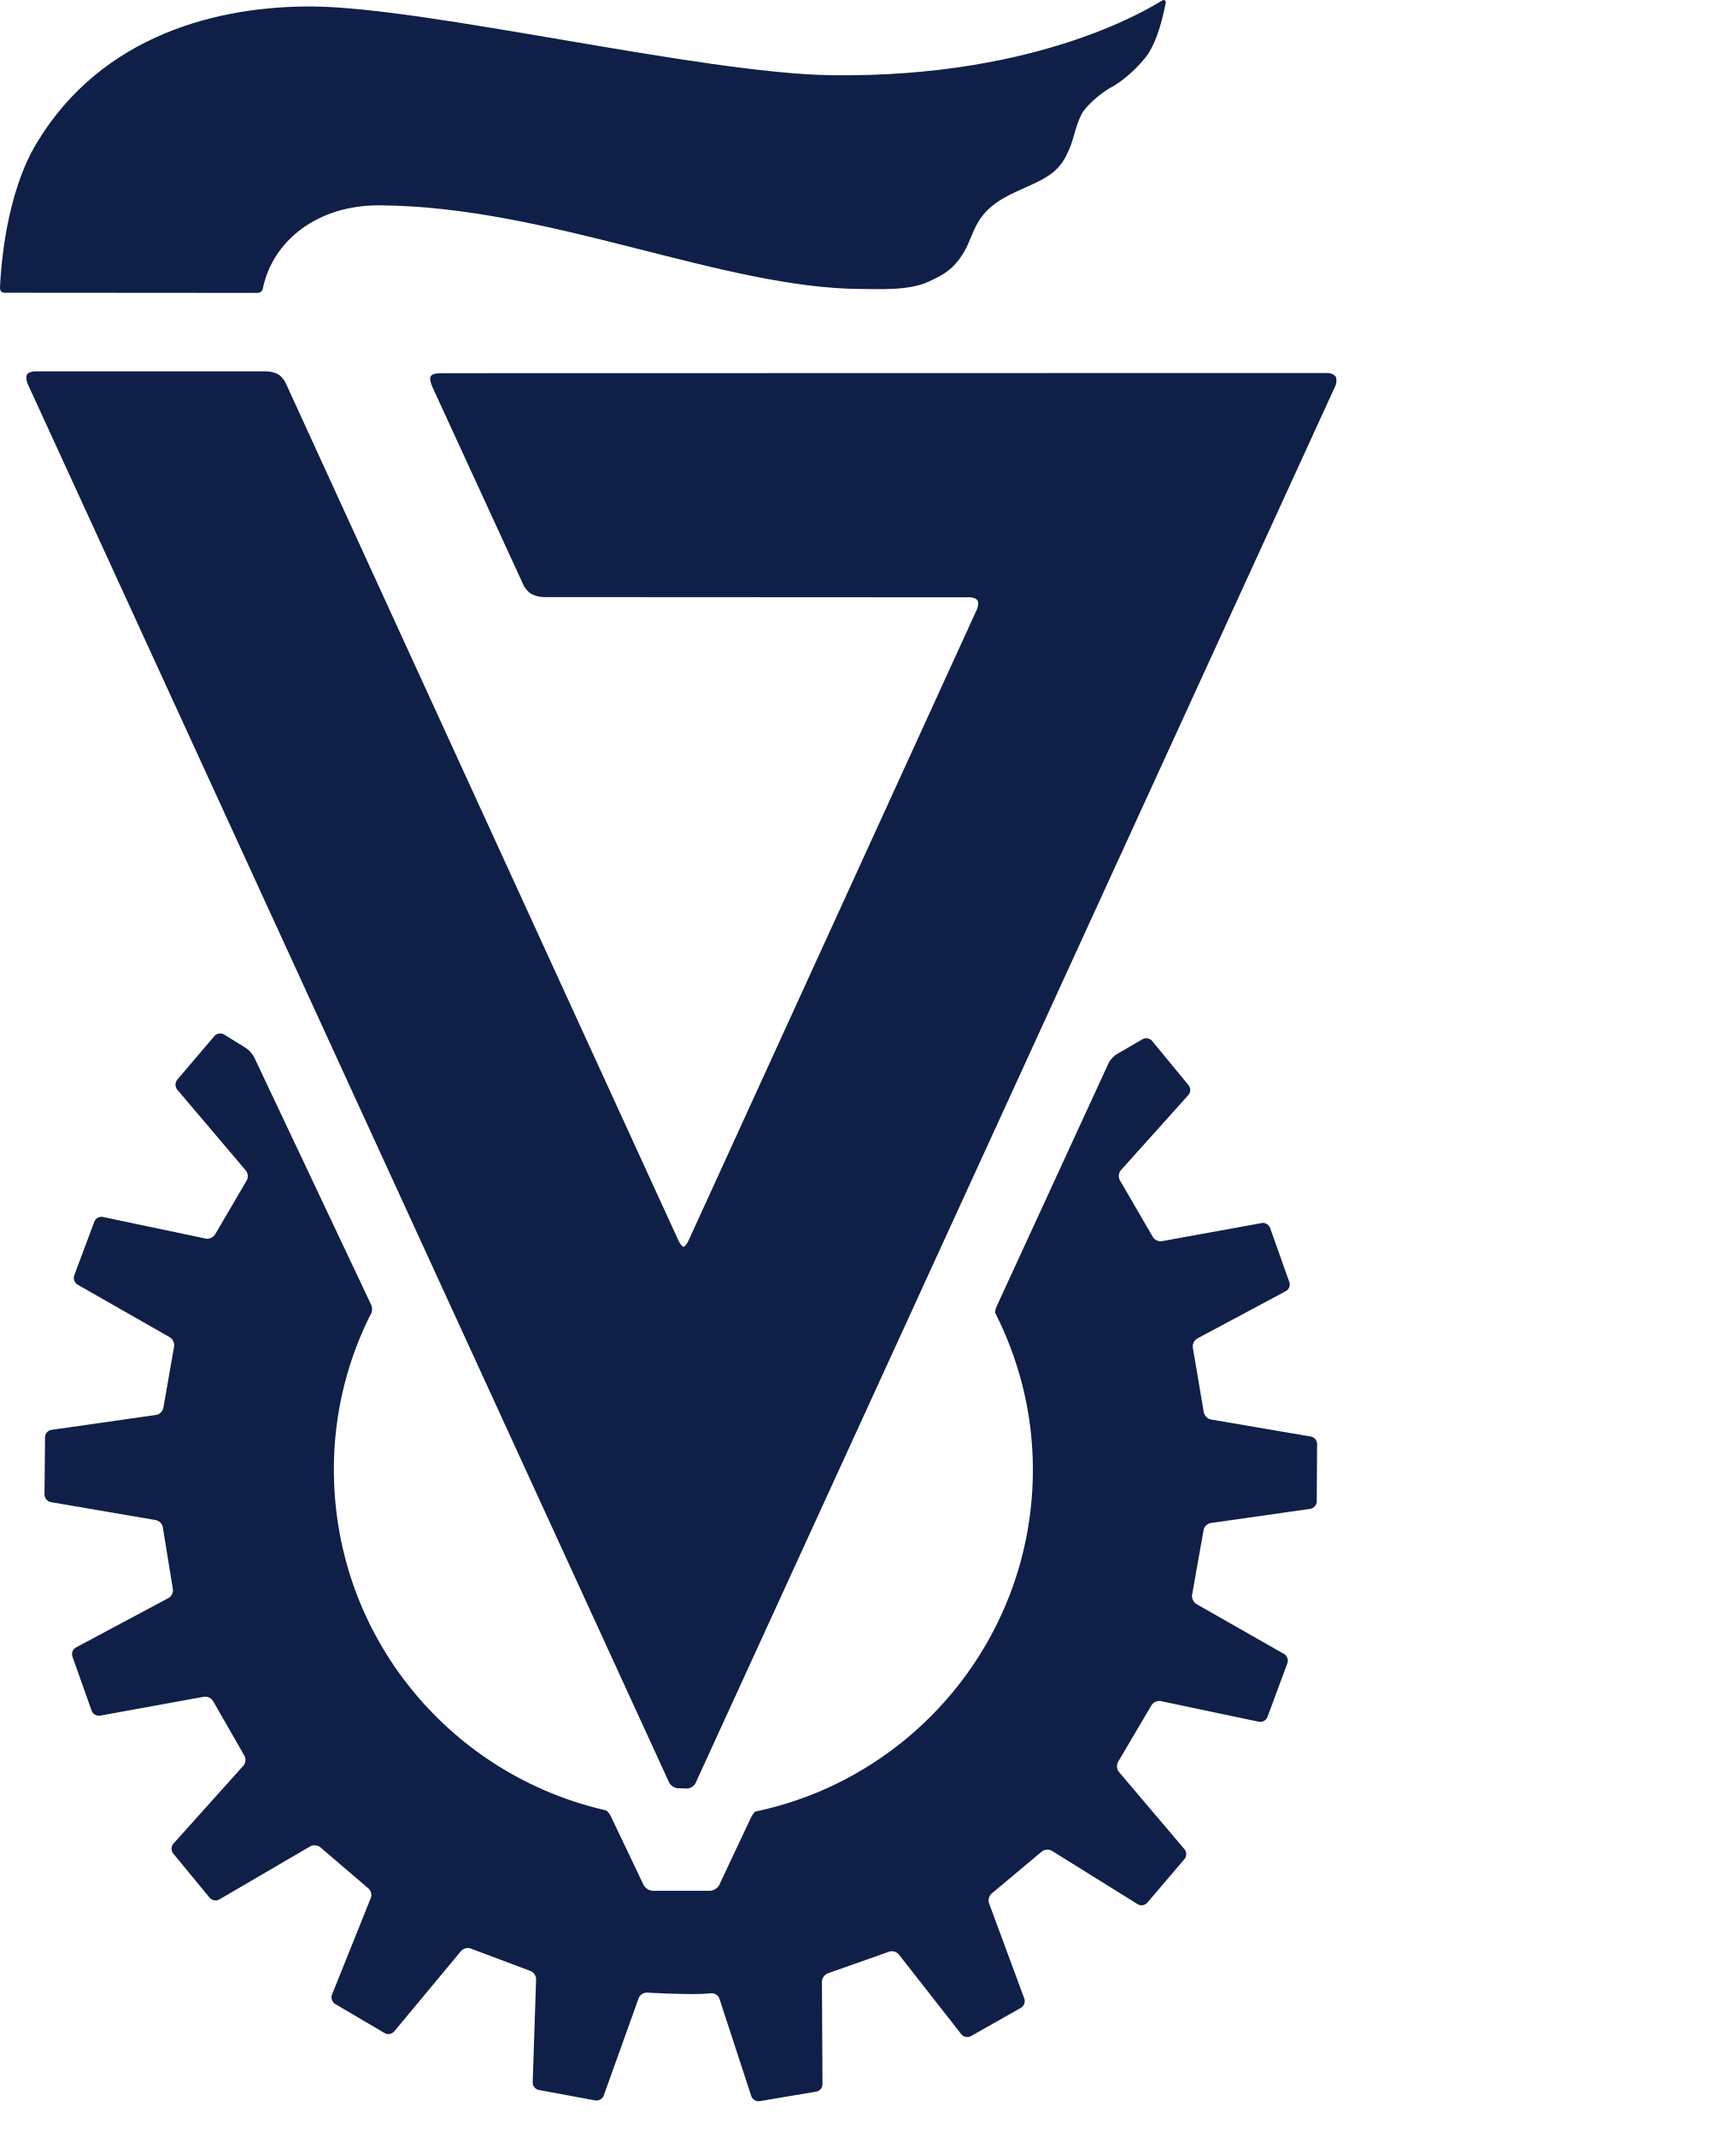
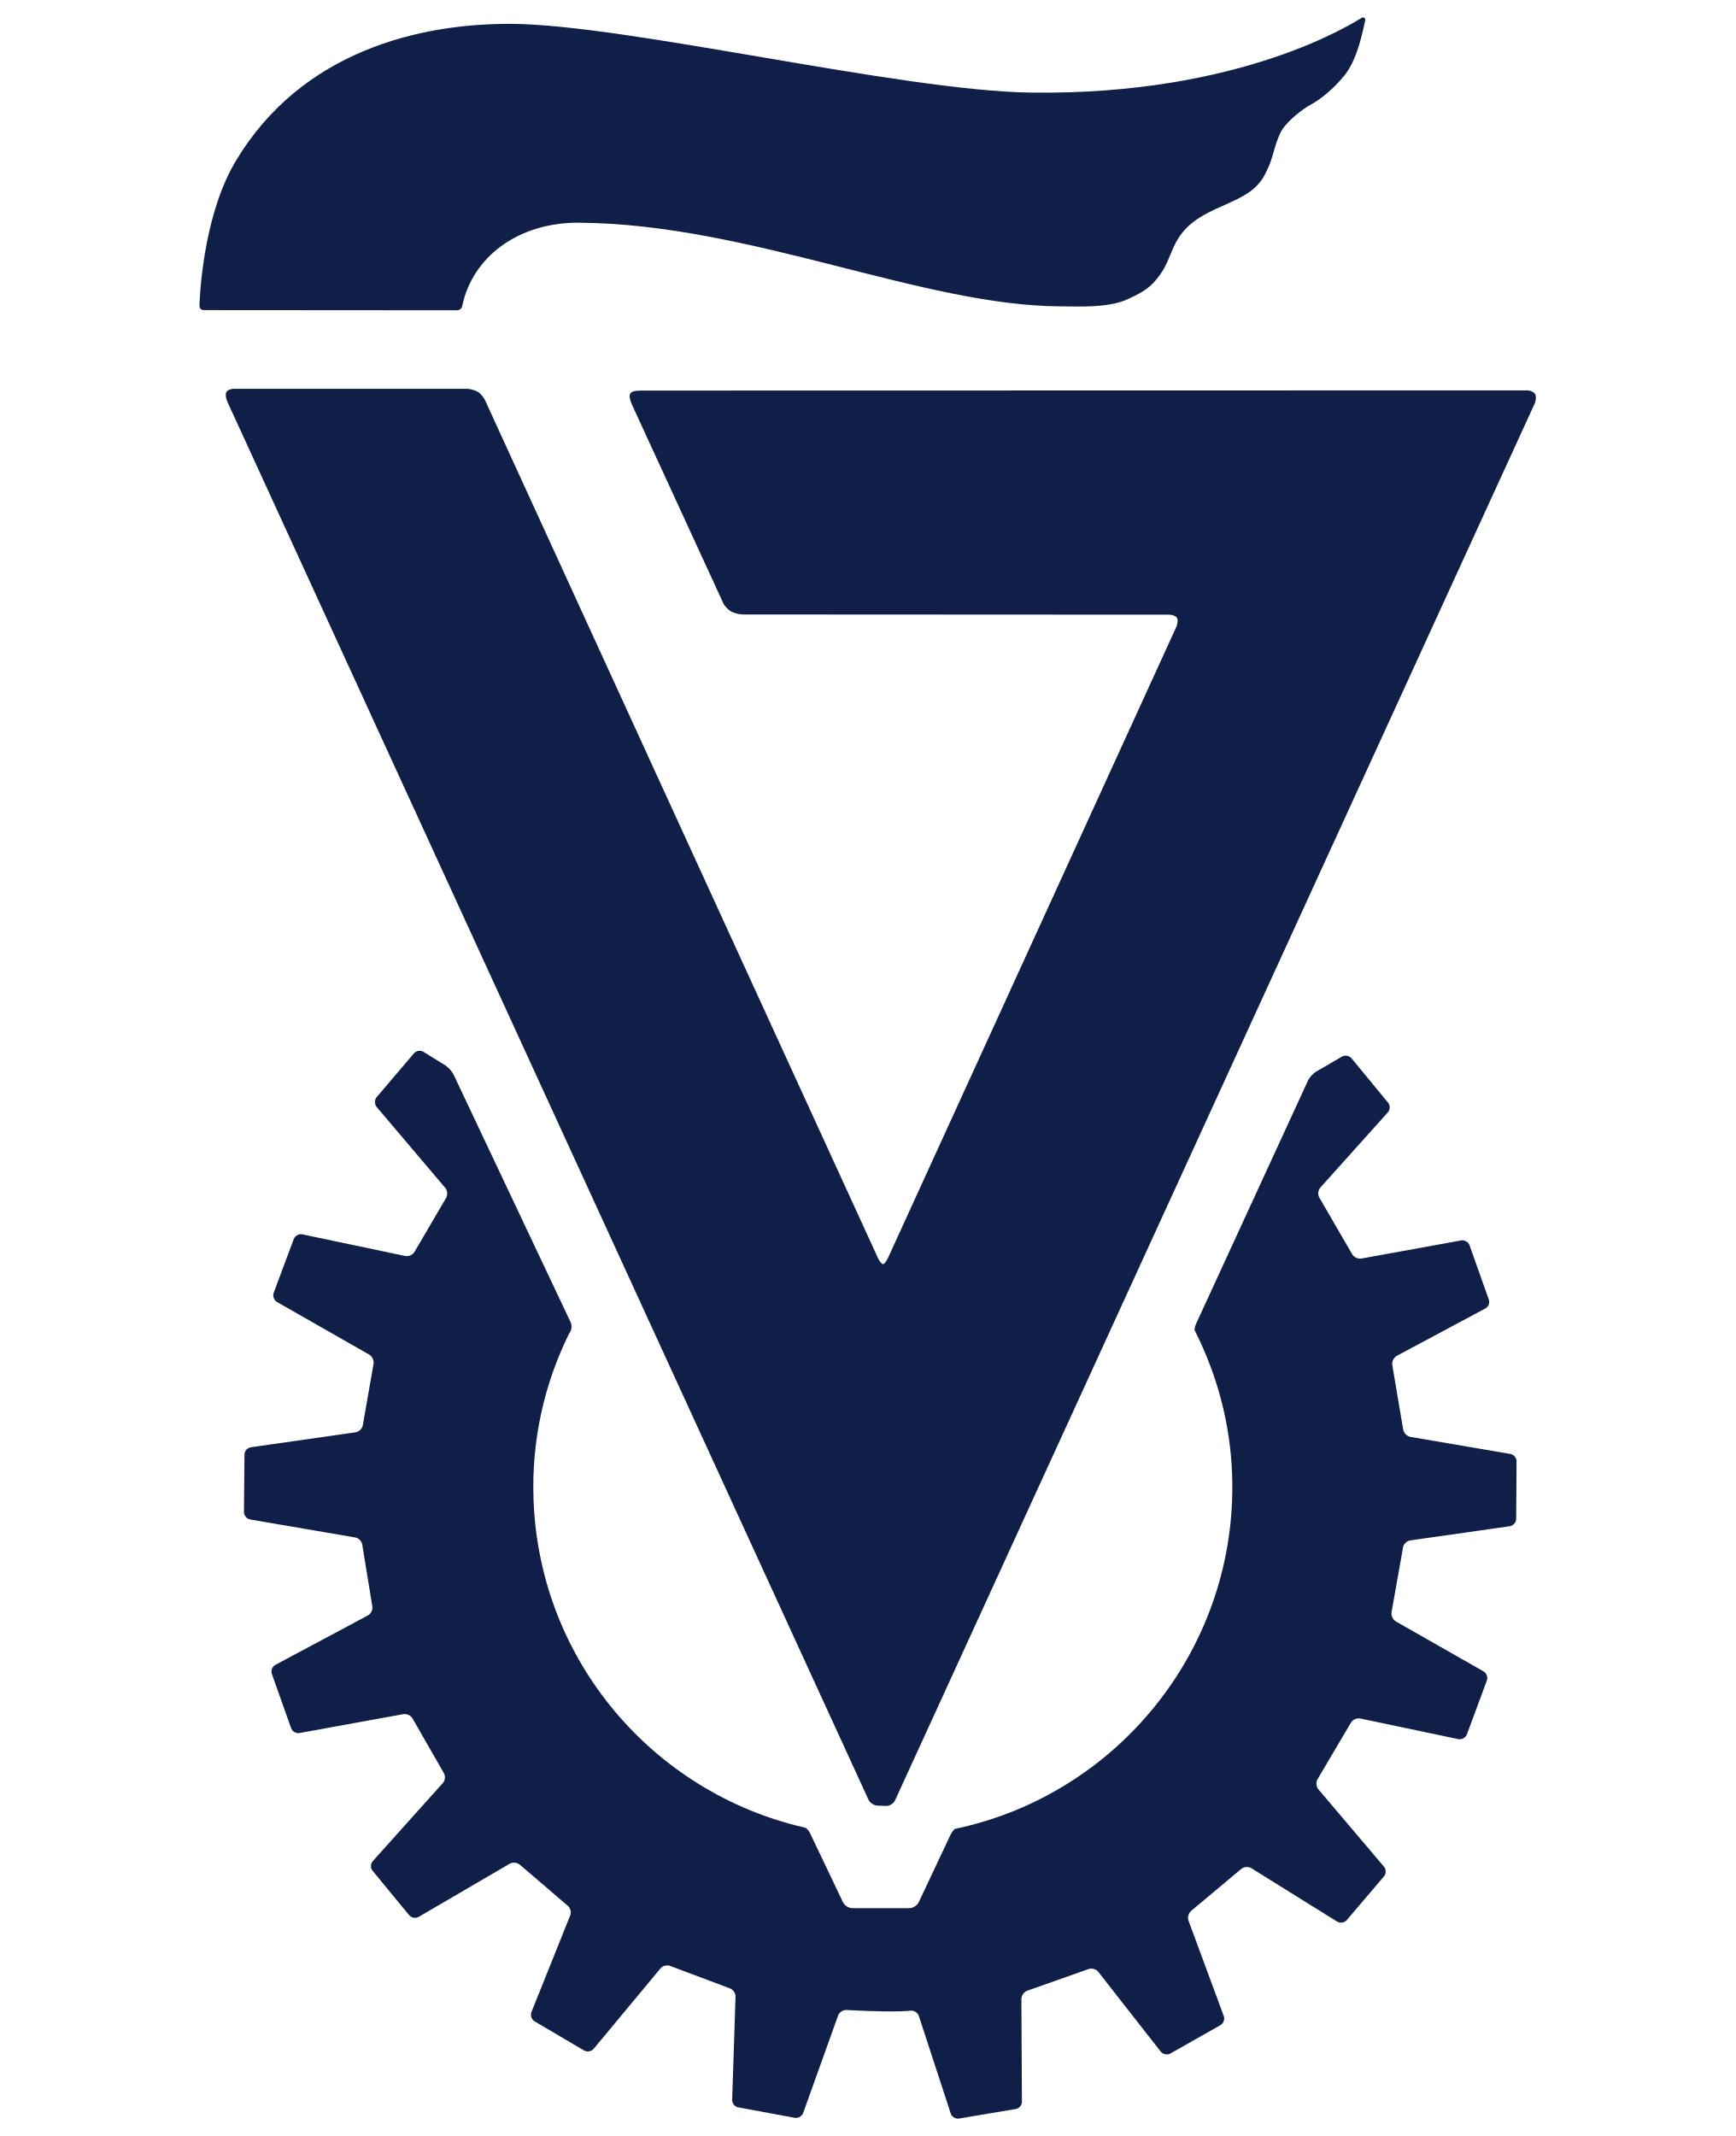
- <svg xmlns="http://www.w3.org/2000/svg" width="130" height="160">
-   <g transform="matrix(1.333333,0,0,-1.333333,-1881.306,1368.38)">
-     <path d="m 1449.57,925.806 c 0.19,-0.006 0.41,0.133 0.49,0.308 l 35.93,78.456 c 0.09,0.18 0.1,0.42 0.04,0.54 -0.06,0.12 -0.27,0.22 -0.46,0.22 l -49.68,-0.01 c -0.54,0 -0.63,-0.06 -0.71,-0.18 -0.08,-0.12 0.02,-0.44 0.1,-0.61 l 5.13,-11.154 c 0.08,-0.174 0.29,-0.389 0.46,-0.476 0.17,-0.087 0.46,-0.158 0.65,-0.159 l 23.94,-0.012 c 0.2,-0.001 0.4,-0.086 0.45,-0.189 0.05,-0.104 0.03,-0.332 -0.05,-0.507 l -16.2,-35.453 c -0.08,-0.176 -0.2,-0.327 -0.27,-0.336 -0.06,-0.009 -0.18,0.127 -0.27,0.301 l -22.1,48.245 c -0.08,0.17 -0.27,0.39 -0.42,0.47 -0.15,0.09 -0.43,0.16 -0.62,0.16 h -13.05 c -0.19,0 -0.39,-0.08 -0.44,-0.19 -0.06,-0.11 -0.03,-0.34 0.05,-0.52 l 36.03,-78.558 c 0.08,-0.175 0.31,-0.323 0.5,-0.329 l 0.5,-0.017" style="fill:#0f1f47;fill-opacity:1;fill-rule:nonzero;stroke:none;stroke-width:0.1" />
-     <path d="m 1425.74,1010.05 c 0.55,2.72 3.09,4.73 6.59,4.7 9.57,-0.07 19.28,-4.69 27.1,-4.7 0.86,0 2.64,-0.11 3.74,0.42 0.8,0.38 1.32,0.62 1.94,1.6 0.39,0.63 0.54,1.42 1.06,2.08 0.67,0.86 1.62,1.24 2.66,1.71 0.52,0.23 1.14,0.54 1.53,0.94 0.37,0.39 0.46,0.59 0.71,1.14 0.23,0.51 0.41,1.56 0.77,2.08 0.34,0.5 1.12,1.12 1.59,1.37 0.57,0.31 1.25,0.88 1.83,1.57 0.59,0.7 0.94,1.79 1.22,3.18 0.01,0.03 -0.04,0.21 -0.2,0.12 -0.01,-0.01 -0.02,-0.01 -0.03,-0.02 -0.35,-0.19 -6.65,-4.35 -18.59,-4.18 -7.32,0.11 -22.69,3.82 -29.12,3.86 -5.18,0.04 -11.82,-1.53 -15.51,-7.69 -1.71,-2.84 -2,-6.93 -2.05,-8.08 -0.01,-0.2 0.08,-0.31 0.25,-0.31 1.82,0 12.48,-0.01 14.23,-0.01 0.16,0 0.27,0.14 0.28,0.22" style="fill:#0f1f47;fill-opacity:1;fill-rule:nonzero;stroke:none;stroke-width:0.1" />
-     <path d="m 1478,950.567 c -0.04,0.194 0.08,0.43 0.25,0.523 l 4.97,2.658 c 0.18,0.093 0.27,0.323 0.2,0.51 l -1.08,3.041 c -0.06,0.187 -0.28,0.311 -0.47,0.276 l -5.61,-1.019 c -0.19,-0.035 -0.43,0.079 -0.52,0.254 l -1.83,3.152 c -0.11,0.167 -0.09,0.425 0.04,0.574 l 3.8,4.234 c 0.13,0.147 0.14,0.393 0.01,0.546 l -2.05,2.489 c -0.13,0.153 -0.37,0.196 -0.54,0.096 l -1.45,-0.843 c -0.17,-0.1 -0.38,-0.33 -0.46,-0.51 L 1467,952.946 c -0.09,-0.181 -0.13,-0.376 -0.1,-0.435 0,0 0,0 0.03,-0.053 1.22,-2.434 1.97,-5.157 2.07,-8.06 0.33,-9.657 -6.37,-17.915 -15.5,-19.868 -0.06,-0.012 -0.06,-0.012 -0.06,-0.012 -0.06,-0.014 -0.18,-0.171 -0.27,-0.351 l -1.78,-3.779 c -0.09,-0.18 -0.32,-0.326 -0.52,-0.326 h -3.21 c -0.2,0 -0.43,0.146 -0.52,0.325 l -1.83,3.838 c -0.08,0.179 -0.22,0.341 -0.3,0.359 0,0 0,0 -0.08,0.018 -8.44,1.953 -14.86,9.354 -15.18,18.425 -0.12,3.335 0.61,6.498 1.99,9.296 0.03,0.053 0.03,0.053 0.03,0.053 0.12,0.146 0.15,0.412 0.07,0.592 l -6.58,13.921 c -0.09,0.179 -0.29,0.411 -0.46,0.516 l -1.23,0.763 c -0.17,0.105 -0.41,0.067 -0.54,-0.084 l -2.09,-2.455 c -0.13,-0.151 -0.13,-0.398 -0.01,-0.549 l 3.86,-4.552 c 0.13,-0.152 0.15,-0.412 0.04,-0.579 l -1.76,-3.005 c -0.1,-0.175 -0.33,-0.284 -0.53,-0.243 l -5.78,1.216 c -0.19,0.041 -0.41,-0.078 -0.48,-0.263 l -1.13,-3.024 c -0.07,-0.185 0.02,-0.418 0.19,-0.516 l 5.18,-2.955 c 0.17,-0.099 0.28,-0.338 0.24,-0.532 l -0.6,-3.423 c -0.03,-0.198 -0.21,-0.381 -0.41,-0.409 l -5.88,-0.84 c -0.2,-0.027 -0.36,-0.212 -0.36,-0.411 l -0.03,-3.226 c 0,-0.199 0.16,-0.389 0.36,-0.422 l 5.89,-1.008 c 0.2,-0.033 0.38,-0.222 0.4,-0.419 l 0.56,-3.439 c 0.04,-0.196 -0.07,-0.431 -0.25,-0.525 l -5.2,-2.778 c -0.17,-0.094 -0.26,-0.323 -0.19,-0.51 l 1.08,-3.041 c 0.06,-0.187 0.28,-0.311 0.47,-0.275 l 5.83,1.059 c 0.2,0.036 0.44,-0.079 0.53,-0.255 l 1.74,-3.035 c 0.11,-0.168 0.09,-0.425 -0.04,-0.573 l -3.94,-4.392 c -0.13,-0.147 -0.14,-0.393 -0.01,-0.546 l 2.05,-2.489 c 0.13,-0.153 0.37,-0.196 0.54,-0.096 l 5.11,2.983 c 0.17,0.101 0.43,0.072 0.58,-0.061 l 2.67,-2.288 c 0.16,-0.123 0.23,-0.375 0.15,-0.558 l -2.18,-5.429 c -0.07,-0.184 0.01,-0.418 0.18,-0.518 l 2.78,-1.636 c 0.17,-0.101 0.41,-0.058 0.54,0.095 l 3.75,4.512 c 0.12,0.153 0.38,0.214 0.56,0.138 l 3.33,-1.251 c 0.19,-0.064 0.34,-0.277 0.33,-0.476 l -0.19,-5.789 c -0.01,-0.198 0.15,-0.39 0.34,-0.425 l 3.17,-0.586 c 0.2,-0.037 0.41,0.087 0.48,0.273 l 1.96,5.465 c 0.06,0.186 0.28,0.33 0.48,0.318 0,0 1.9,-0.113 3.06,-0.073 0.3,0.011 0.53,0.036 0.53,0.036 0.19,0.023 0.41,-0.114 0.47,-0.303 l 1.79,-5.475 c 0.06,-0.189 0.27,-0.317 0.47,-0.283 l 3.18,0.535 c 0.2,0.032 0.36,0.221 0.35,0.42 l -0.03,5.765 c 0,0.199 0.16,0.409 0.35,0.468 l 3.41,1.205 c 0.18,0.073 0.44,0.005 0.56,-0.151 l 3.51,-4.483 c 0.13,-0.156 0.37,-0.204 0.54,-0.106 l 2.81,1.591 c 0.17,0.098 0.26,0.331 0.19,0.516 l -1.98,5.356 c -0.07,0.186 0,0.438 0.16,0.56 l 2.79,2.336 c 0.15,0.133 0.41,0.157 0.58,0.052 l 4.82,-3 c 0.17,-0.105 0.41,-0.067 0.54,0.083 l 2.09,2.456 c 0.13,0.151 0.13,0.398 0,0.549 l -3.69,4.351 c -0.12,0.151 -0.14,0.411 -0.03,0.578 l 1.86,3.151 c 0.1,0.174 0.33,0.282 0.53,0.242 l 5.51,-1.159 c 0.19,-0.041 0.41,0.077 0.48,0.264 l 1.12,3.023 c 0.07,0.186 -0.01,0.418 -0.18,0.517 l -4.93,2.808 c -0.17,0.099 -0.28,0.338 -0.24,0.533 l 0.64,3.61 c 0.02,0.196 0.21,0.38 0.4,0.408 l 5.6,0.798 c 0.19,0.028 0.36,0.214 0.36,0.412 l 0.02,3.227 c 0.01,0.198 -0.15,0.387 -0.35,0.422 l -5.62,0.959 c -0.19,0.035 -0.37,0.223 -0.4,0.419 l -0.61,3.609" style="fill:#0f1f47;fill-opacity:1;fill-rule:nonzero;stroke:none;stroke-width:0.1" />
+ <svg xmlns="http://www.w3.org/2000/svg" width="130" height="160" viewBox="0 0 130 160">
+   <g style="fill:#0f1f47;fill-opacity:1;fill-rule:nonzero;stroke:none;stroke-width:0.1" transform="matrix(1.333333,0,0,-1.333333,-1866.365,1369.682)">
+     <path d="m 1449.57,925.806 c 0.19,-0.006 0.41,0.133 0.49,0.308 l 35.93,78.456 c 0.09,0.18 0.1,0.42 0.04,0.54 -0.06,0.12 -0.27,0.22 -0.46,0.22 l -49.68,-0.01 c -0.54,0 -0.63,-0.06 -0.71,-0.18 -0.08,-0.12 0.02,-0.44 0.1,-0.61 l 5.13,-11.154 c 0.08,-0.174 0.29,-0.389 0.46,-0.476 0.17,-0.087 0.46,-0.158 0.65,-0.159 l 23.94,-0.012 c 0.2,-0.001 0.4,-0.086 0.45,-0.189 0.05,-0.104 0.03,-0.332 -0.05,-0.507 l -16.2,-35.453 c -0.08,-0.176 -0.2,-0.327 -0.27,-0.336 -0.06,-0.009 -0.18,0.127 -0.27,0.301 l -22.1,48.245 c -0.08,0.17 -0.27,0.39 -0.42,0.47 -0.15,0.09 -0.43,0.16 -0.62,0.16 h -13.05 c -0.19,0 -0.39,-0.08 -0.44,-0.19 -0.06,-0.11 -0.03,-0.34 0.05,-0.52 l 36.03,-78.558 c 0.08,-0.175 0.31,-0.323 0.5,-0.329 l 0.5,-0.017" />
+     <path d="m 1425.74,1010.05 c 0.55,2.72 3.09,4.73 6.59,4.7 9.57,-0.07 19.28,-4.69 27.1,-4.7 0.86,0 2.64,-0.11 3.74,0.42 0.8,0.38 1.32,0.62 1.94,1.6 0.39,0.63 0.54,1.42 1.06,2.08 0.67,0.86 1.62,1.24 2.66,1.71 0.52,0.23 1.14,0.54 1.53,0.94 0.37,0.39 0.46,0.59 0.71,1.14 0.23,0.51 0.41,1.56 0.77,2.08 0.34,0.5 1.12,1.12 1.59,1.37 0.57,0.31 1.25,0.88 1.83,1.57 0.59,0.7 0.94,1.79 1.22,3.18 0.01,0.03 -0.04,0.21 -0.2,0.12 -0.01,-0.01 -0.02,-0.01 -0.03,-0.02 -0.35,-0.19 -6.65,-4.35 -18.59,-4.18 -7.32,0.11 -22.69,3.82 -29.12,3.86 -5.18,0.04 -11.82,-1.53 -15.51,-7.69 -1.71,-2.84 -2,-6.93 -2.05,-8.08 -0.01,-0.2 0.08,-0.31 0.25,-0.31 1.82,0 12.48,-0.01 14.23,-0.01 0.16,0 0.27,0.14 0.28,0.22" />
+     <path d="m 1478,950.567 c -0.04,0.194 0.08,0.43 0.25,0.523 l 4.97,2.658 c 0.18,0.093 0.27,0.323 0.2,0.51 l -1.08,3.041 c -0.06,0.187 -0.28,0.311 -0.47,0.276 l -5.61,-1.019 c -0.19,-0.035 -0.43,0.079 -0.52,0.254 l -1.83,3.152 c -0.11,0.167 -0.09,0.425 0.04,0.574 l 3.8,4.234 c 0.13,0.147 0.14,0.393 0.01,0.546 l -2.05,2.489 c -0.13,0.153 -0.37,0.196 -0.54,0.096 l -1.45,-0.843 c -0.17,-0.1 -0.38,-0.33 -0.46,-0.51 L 1467,952.946 c -0.09,-0.181 -0.13,-0.376 -0.1,-0.435 0,0 0,0 0.03,-0.053 1.22,-2.434 1.97,-5.157 2.07,-8.06 0.33,-9.657 -6.37,-17.915 -15.5,-19.868 -0.06,-0.012 -0.06,-0.012 -0.06,-0.012 -0.06,-0.014 -0.18,-0.171 -0.27,-0.351 l -1.78,-3.779 c -0.09,-0.18 -0.32,-0.326 -0.52,-0.326 h -3.21 c -0.2,0 -0.43,0.146 -0.52,0.325 l -1.83,3.838 c -0.08,0.179 -0.22,0.341 -0.3,0.359 0,0 0,0 -0.08,0.018 -8.44,1.953 -14.86,9.354 -15.18,18.425 -0.12,3.335 0.61,6.498 1.99,9.296 0.03,0.053 0.03,0.053 0.03,0.053 0.12,0.146 0.15,0.412 0.07,0.592 l -6.58,13.921 c -0.09,0.179 -0.29,0.411 -0.46,0.516 l -1.23,0.763 c -0.17,0.105 -0.41,0.067 -0.54,-0.084 l -2.09,-2.455 c -0.13,-0.151 -0.13,-0.398 -0.01,-0.549 l 3.86,-4.552 c 0.13,-0.152 0.15,-0.412 0.04,-0.579 l -1.76,-3.005 c -0.1,-0.175 -0.33,-0.284 -0.53,-0.243 l -5.78,1.216 c -0.19,0.041 -0.41,-0.078 -0.48,-0.263 l -1.13,-3.024 c -0.07,-0.185 0.02,-0.418 0.19,-0.516 l 5.18,-2.955 c 0.17,-0.099 0.28,-0.338 0.24,-0.532 l -0.6,-3.423 c -0.03,-0.198 -0.21,-0.381 -0.41,-0.409 l -5.88,-0.84 c -0.2,-0.027 -0.36,-0.212 -0.36,-0.411 l -0.03,-3.226 c 0,-0.199 0.16,-0.389 0.36,-0.422 l 5.89,-1.008 c 0.2,-0.033 0.38,-0.222 0.4,-0.419 l 0.56,-3.439 c 0.04,-0.196 -0.07,-0.431 -0.25,-0.525 l -5.2,-2.778 c -0.17,-0.094 -0.26,-0.323 -0.19,-0.51 l 1.08,-3.041 c 0.06,-0.187 0.28,-0.311 0.47,-0.275 l 5.83,1.059 c 0.2,0.036 0.44,-0.079 0.53,-0.255 l 1.74,-3.035 c 0.11,-0.168 0.09,-0.425 -0.04,-0.573 l -3.94,-4.392 c -0.13,-0.147 -0.14,-0.393 -0.01,-0.546 l 2.05,-2.489 c 0.13,-0.153 0.37,-0.196 0.54,-0.096 l 5.11,2.983 c 0.17,0.101 0.43,0.072 0.58,-0.061 l 2.67,-2.288 c 0.16,-0.123 0.23,-0.375 0.15,-0.558 l -2.18,-5.429 c -0.07,-0.184 0.01,-0.418 0.18,-0.518 l 2.78,-1.636 c 0.17,-0.101 0.41,-0.058 0.54,0.095 l 3.75,4.512 c 0.12,0.153 0.38,0.214 0.56,0.138 l 3.33,-1.251 c 0.19,-0.064 0.34,-0.277 0.33,-0.476 l -0.19,-5.789 c -0.01,-0.198 0.15,-0.39 0.34,-0.425 l 3.17,-0.586 c 0.2,-0.037 0.41,0.087 0.48,0.273 l 1.96,5.465 c 0.06,0.186 0.28,0.33 0.48,0.318 0,0 1.9,-0.113 3.06,-0.073 0.3,0.011 0.53,0.036 0.53,0.036 0.19,0.023 0.41,-0.114 0.47,-0.303 l 1.79,-5.475 c 0.06,-0.189 0.27,-0.317 0.47,-0.283 l 3.18,0.535 c 0.2,0.032 0.36,0.221 0.35,0.42 l -0.03,5.765 c 0,0.199 0.16,0.409 0.35,0.468 l 3.41,1.205 c 0.18,0.073 0.44,0.005 0.56,-0.151 l 3.51,-4.483 c 0.13,-0.156 0.37,-0.204 0.54,-0.106 l 2.81,1.591 c 0.17,0.098 0.26,0.331 0.19,0.516 l -1.98,5.356 c -0.07,0.186 0,0.438 0.16,0.56 l 2.79,2.336 c 0.15,0.133 0.41,0.157 0.58,0.052 l 4.82,-3 c 0.17,-0.105 0.41,-0.067 0.54,0.083 l 2.09,2.456 c 0.13,0.151 0.13,0.398 0,0.549 l -3.69,4.351 c -0.12,0.151 -0.14,0.411 -0.03,0.578 l 1.86,3.151 c 0.1,0.174 0.33,0.282 0.53,0.242 l 5.51,-1.159 c 0.19,-0.041 0.41,0.077 0.48,0.264 l 1.12,3.023 c 0.07,0.186 -0.01,0.418 -0.18,0.517 l -4.93,2.808 c -0.17,0.099 -0.28,0.338 -0.24,0.533 l 0.64,3.61 c 0.02,0.196 0.21,0.38 0.4,0.408 l 5.6,0.798 c 0.19,0.028 0.36,0.214 0.36,0.412 l 0.02,3.227 c 0.01,0.198 -0.15,0.387 -0.35,0.422 l -5.62,0.959 c -0.19,0.035 -0.37,0.223 -0.4,0.419 l -0.61,3.609" />
  </g>
</svg>
